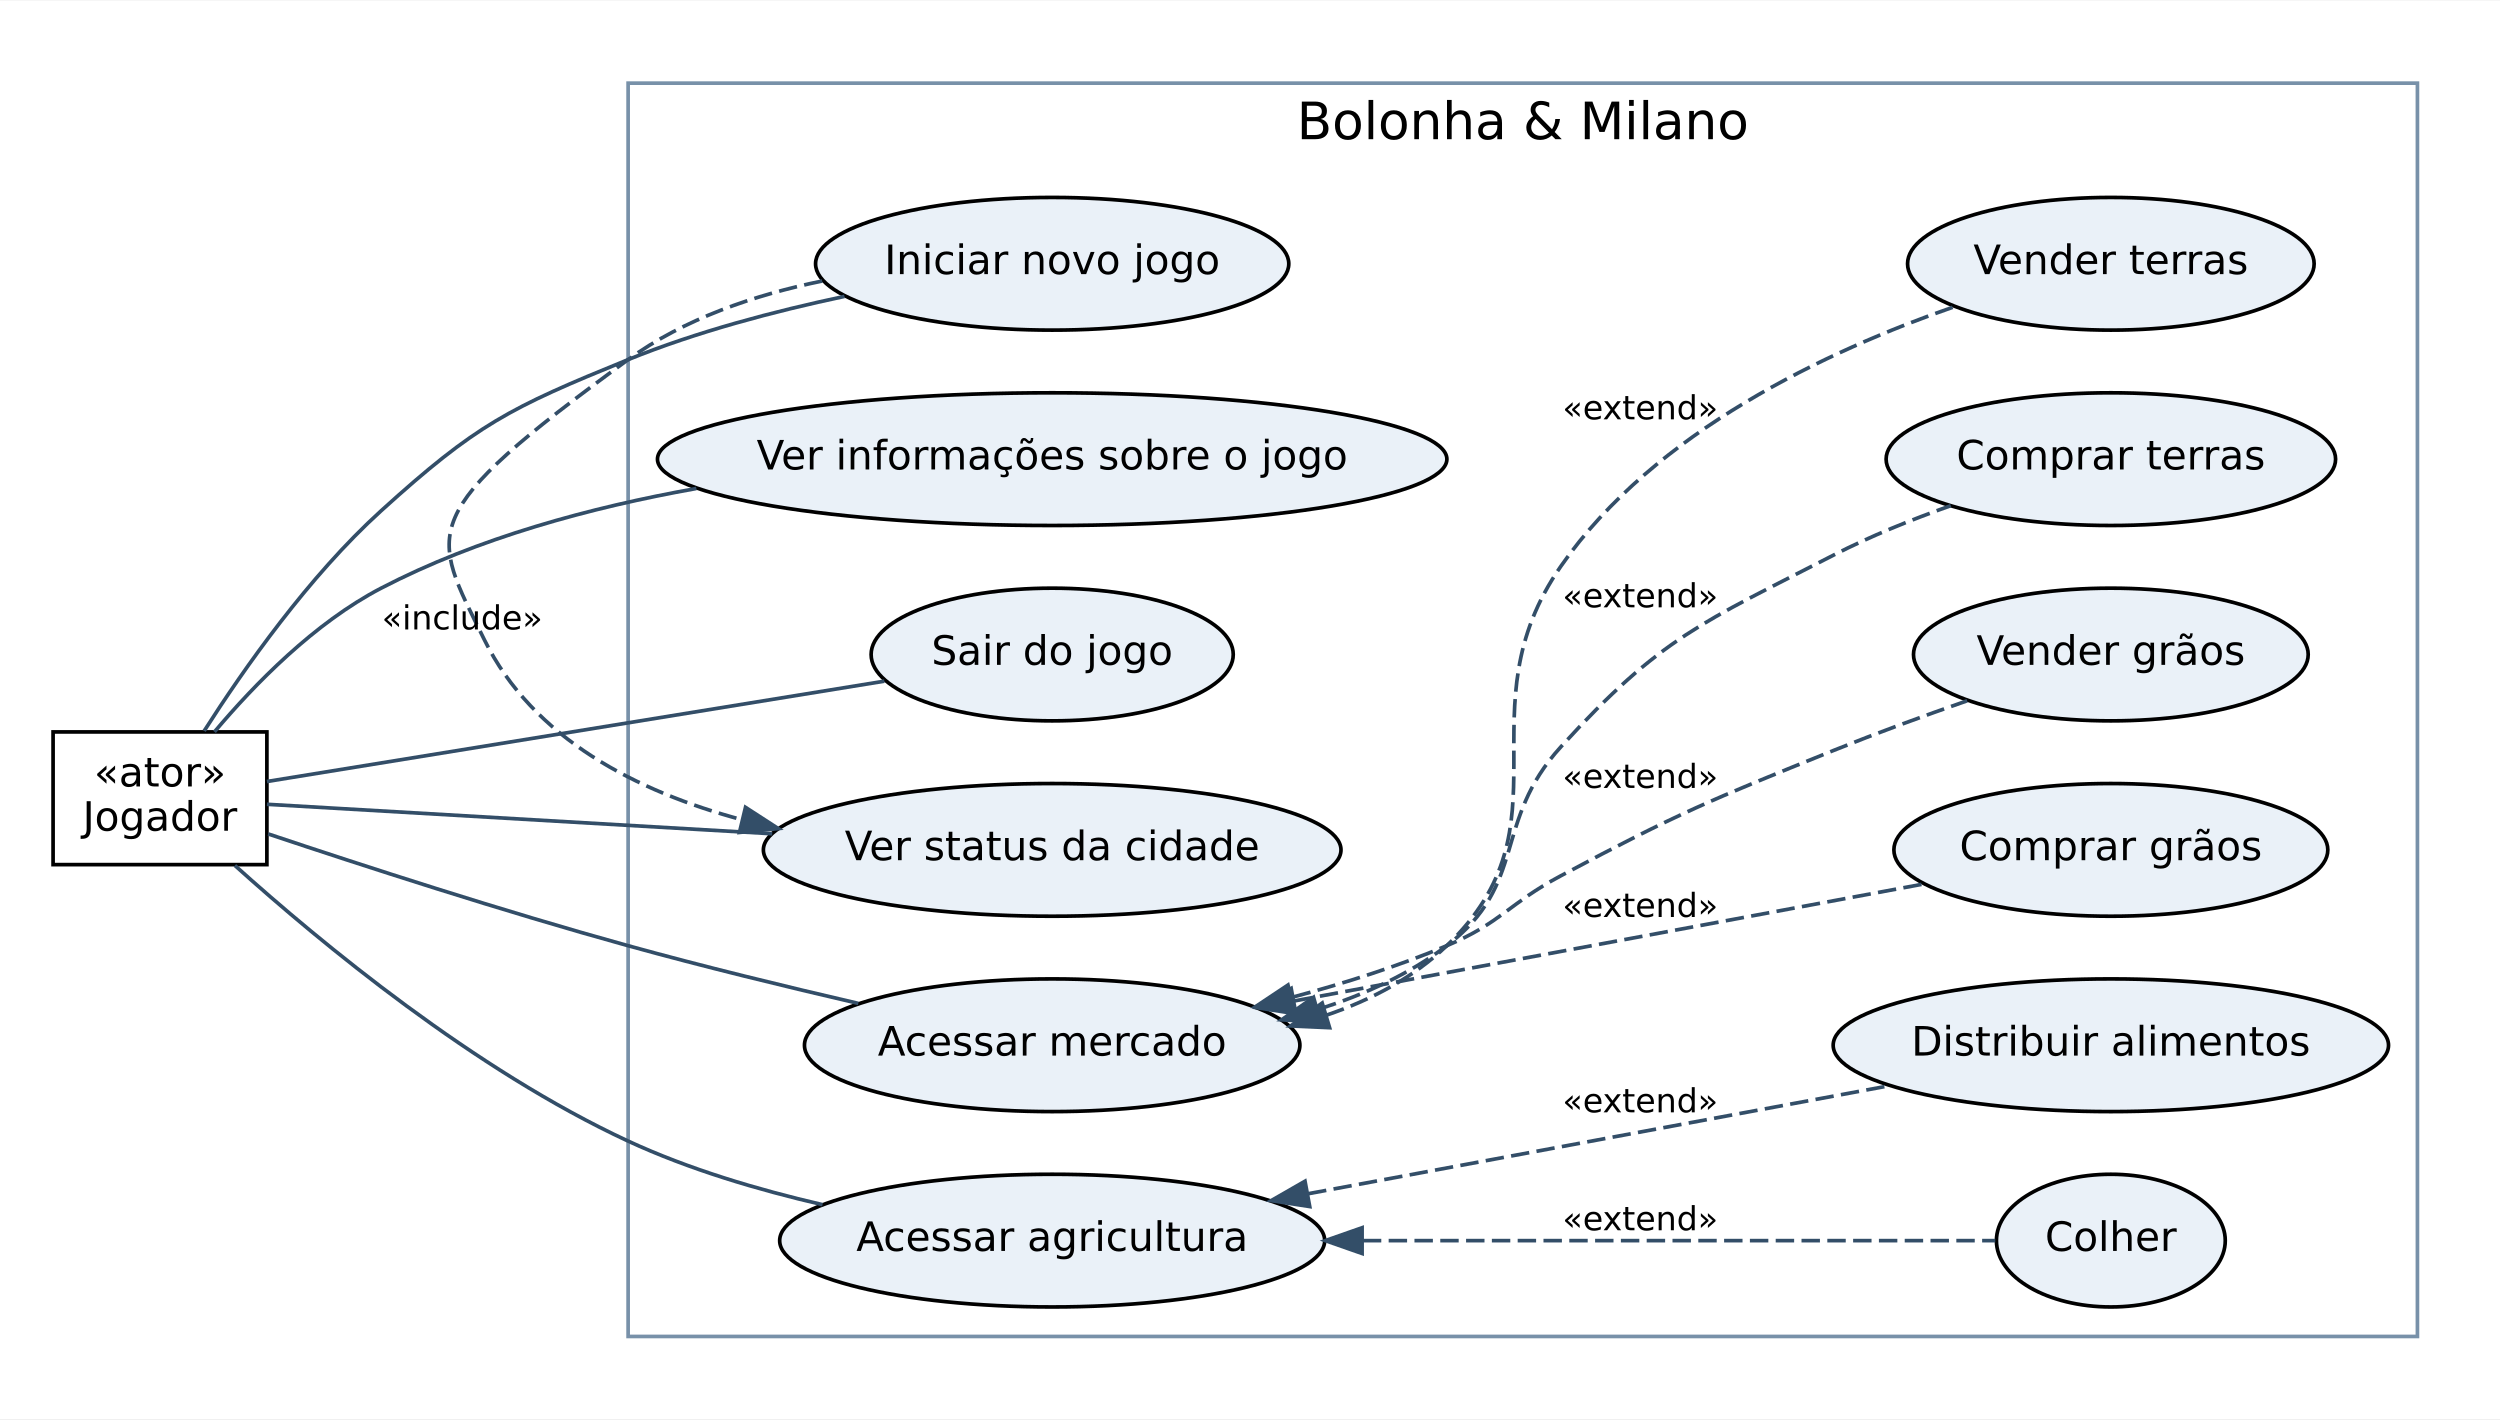
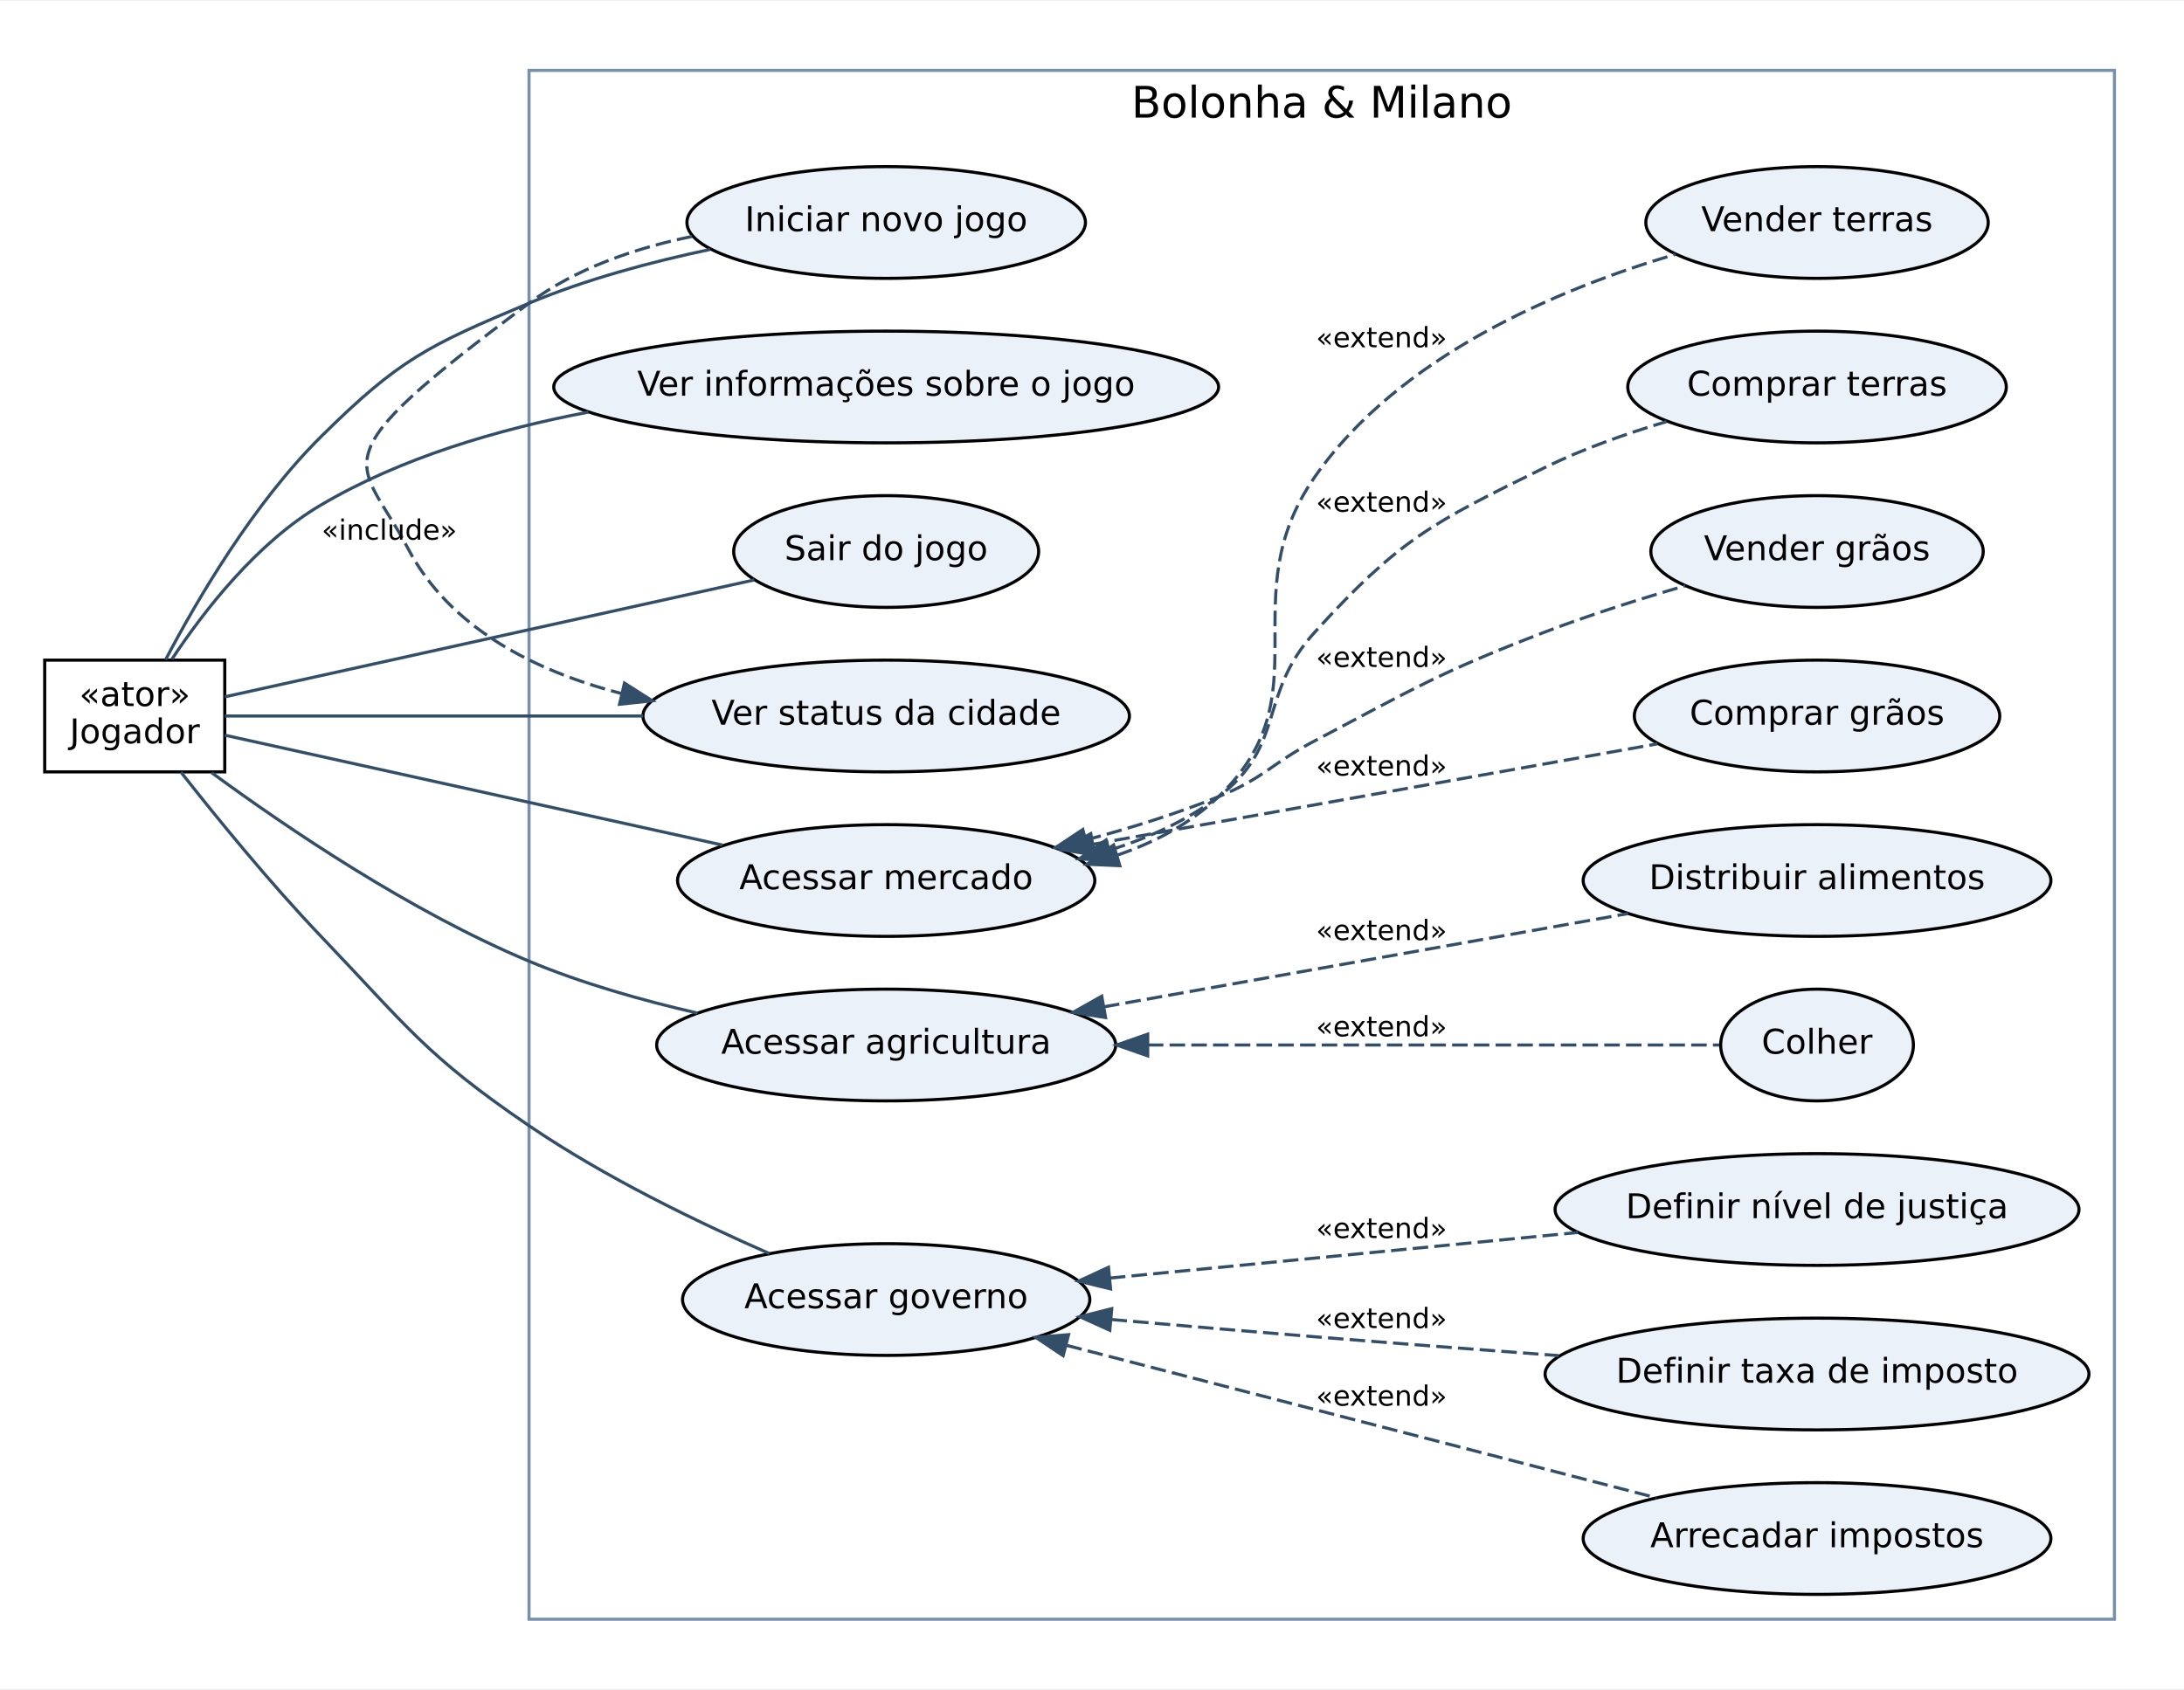
- <svg xmlns="http://www.w3.org/2000/svg" width="678pt" height="385pt" viewBox="0.00 0.00 678.21 384.80">
-   <g id="graph0" class="graph" transform="scale(1 1) rotate(0) translate(14.4 370.4)">
-     <polygon fill="white" stroke="transparent" points="-14.4,14.4 -14.4,-370.4 663.81,-370.4 663.81,14.4 -14.4,14.4" />
+ <svg xmlns="http://www.w3.org/2000/svg" width="703pt" height="544pt" viewBox="0.00 0.00 703.47 543.80">
+   <g id="graph0" class="graph" transform="scale(1 1) rotate(0) translate(14.4 529.4)">
+     <polygon fill="white" stroke="transparent" points="-14.4,14.4 -14.4,-529.4 689.07,-529.4 689.07,14.4 -14.4,14.4" />
    <g id="clust1" class="cluster">
-       <polygon fill="none" stroke="#7891a9" points="156,-8 156,-348 641.41,-348 641.41,-8 156,-8" />
-       <text text-anchor="middle" x="398.71" y="-332.8" font-family="DejaVu Sans" font-size="14.00">Bolonha &amp; Milano</text>
+       <polygon fill="none" stroke="#7891a9" points="156,-8 156,-507 666.67,-507 666.67,-8 156,-8" />
+       <text text-anchor="middle" x="411.33" y="-491.8" font-family="DejaVu Sans" font-size="14.00">Bolonha &amp; Milano</text>
    </g>
    <g id="node1" class="node">
-       <polygon fill="white" stroke="black" points="58,-172 0,-172 0,-136 58,-136 58,-172" />
-       <text text-anchor="middle" x="29" y="-157.2" font-family="DejaVu Sans" font-size="11.00">«ator»</text>
-       <text text-anchor="middle" x="29" y="-145.2" font-family="DejaVu Sans" font-size="11.00">Jogador</text>
+       <polygon fill="white" stroke="black" points="58,-317 0,-317 0,-281 58,-281 58,-317" />
+       <text text-anchor="middle" x="29" y="-302.2" font-family="DejaVu Sans" font-size="11.00">«ator»</text>
+       <text text-anchor="middle" x="29" y="-290.2" font-family="DejaVu Sans" font-size="11.00">Jogador</text>
    </g>
    <g id="node2" class="node">
-       <ellipse fill="#eaf1f8" stroke="black" cx="271.04" cy="-299" rx="64.19" ry="18" />
-       <text text-anchor="middle" x="271.04" y="-296.2" font-family="DejaVu Sans" font-size="11.00">Iniciar novo jogo</text>
+       <ellipse fill="#eaf1f8" stroke="black" cx="271.04" cy="-458" rx="64.19" ry="18" />
+       <text text-anchor="middle" x="271.04" y="-455.2" font-family="DejaVu Sans" font-size="11.00">Iniciar novo jogo</text>
    </g>
    <g id="edge1" class="edge">
-       <path fill="none" stroke="#334e68" d="M40.99,-172.27C51.76,-189.14 69.37,-214.21 89,-232 114.87,-255.44 123.67,-259.84 156,-273 174.53,-280.54 195.68,-286.13 214.69,-290.15" />
+       <path fill="none" stroke="#334e68" d="M38.95,-317.16C49.14,-336.57 67.23,-367.44 89,-389 114.14,-413.9 123.37,-418.31 156,-432 174.35,-439.7 195.36,-445.32 214.31,-449.31" />
    </g>
    <g id="node3" class="node">
-       <ellipse fill="#eaf1f8" stroke="black" cx="271.04" cy="-246" rx="107.08" ry="18" />
-       <text text-anchor="middle" x="271.04" y="-243.2" font-family="DejaVu Sans" font-size="11.00">Ver informações sobre o jogo</text>
+       <ellipse fill="#eaf1f8" stroke="black" cx="271.04" cy="-405" rx="107.08" ry="18" />
+       <text text-anchor="middle" x="271.04" y="-402.2" font-family="DejaVu Sans" font-size="11.00">Ver informações sobre o jogo</text>
    </g>
    <g id="edge2" class="edge">
-       <path fill="none" stroke="#334e68" d="M43.78,-172.02C54.64,-184.92 70.93,-201.6 89,-211 115.13,-224.59 145.86,-232.93 174.51,-238.04" />
+       <path fill="none" stroke="#334e68" d="M40.96,-317.28C51.34,-332.96 68.39,-354.88 89,-367 114.88,-382.22 146.01,-391.39 175.1,-396.9" />
    </g>
    <g id="node4" class="node">
-       <ellipse fill="#eaf1f8" stroke="black" cx="271.04" cy="-193" rx="49.12" ry="18" />
-       <text text-anchor="middle" x="271.04" y="-190.2" font-family="DejaVu Sans" font-size="11.00">Sair do jogo</text>
+       <ellipse fill="#eaf1f8" stroke="black" cx="271.04" cy="-352" rx="49.12" ry="18" />
+       <text text-anchor="middle" x="271.04" y="-349.2" font-family="DejaVu Sans" font-size="11.00">Sair do jogo</text>
    </g>
    <g id="edge3" class="edge">
-       <path fill="none" stroke="#334e68" d="M58.01,-158.55C99.19,-165.24 176.49,-177.8 225.51,-185.77" />
+       <path fill="none" stroke="#334e68" d="M58.01,-305.18C100.05,-314.47 179.76,-332.07 228.56,-342.84" />
    </g>
    <g id="node5" class="node">
-       <ellipse fill="#eaf1f8" stroke="black" cx="271.04" cy="-140" rx="78.35" ry="18" />
-       <text text-anchor="middle" x="271.04" y="-137.2" font-family="DejaVu Sans" font-size="11.00">Ver status da cidade</text>
+       <ellipse fill="#eaf1f8" stroke="black" cx="271.04" cy="-299" rx="78.35" ry="18" />
+       <text text-anchor="middle" x="271.04" y="-296.2" font-family="DejaVu Sans" font-size="11.00">Ver status da cidade</text>
    </g>
    <g id="edge4" class="edge">
-       <path fill="none" stroke="#334e68" d="M58.01,-152.37C91.4,-150.42 148.53,-147.09 195.09,-144.37" />
+       <path fill="none" stroke="#334e68" d="M58.01,-299C90.84,-299 146.64,-299 192.75,-299" />
    </g>
    <g id="node6" class="node">
-       <ellipse fill="#eaf1f8" stroke="black" cx="271.04" cy="-87" rx="67.2" ry="18" />
-       <text text-anchor="middle" x="271.04" y="-84.2" font-family="DejaVu Sans" font-size="11.00">Acessar mercado</text>
+       <ellipse fill="#eaf1f8" stroke="black" cx="271.04" cy="-246" rx="67.2" ry="18" />
+       <text text-anchor="middle" x="271.04" y="-243.2" font-family="DejaVu Sans" font-size="11.00">Acessar mercado</text>
    </g>
    <g id="edge5" class="edge">
-       <path fill="none" stroke="#334e68" d="M58.34,-144.33C83.76,-135.82 122.16,-123.36 156,-114 176.3,-108.38 198.82,-102.9 218.45,-98.35" />
+       <path fill="none" stroke="#334e68" d="M58.01,-292.82C97.21,-284.16 169.15,-268.28 218.26,-257.43" />
    </g>
    <g id="node7" class="node">
-       <ellipse fill="#eaf1f8" stroke="black" cx="271.04" cy="-34" rx="73.93" ry="18" />
-       <text text-anchor="middle" x="271.04" y="-31.2" font-family="DejaVu Sans" font-size="11.00">Acessar agricultura</text>
+       <ellipse fill="#eaf1f8" stroke="black" cx="271.04" cy="-193" rx="73.93" ry="18" />
+       <text text-anchor="middle" x="271.04" y="-190.2" font-family="DejaVu Sans" font-size="11.00">Acessar agricultura</text>
    </g>
    <g id="edge6" class="edge">
-       <path fill="none" stroke="#334e68" d="M49.32,-135.77C72.76,-114.67 114.31,-80.33 156,-61 172.43,-53.38 191.22,-47.8 208.74,-43.75" />
+       <path fill="none" stroke="#334e68" d="M53.79,-280.73C78.2,-262.82 117.89,-235.94 156,-220 173.08,-212.85 192.43,-207.38 210.27,-203.28" />
+     </g>
+     <g id="node8" class="node">
+       <ellipse fill="#eaf1f8" stroke="black" cx="271.04" cy="-111" rx="65.59" ry="18" />
+       <text text-anchor="middle" x="271.04" y="-108.2" font-family="DejaVu Sans" font-size="11.00">Acessar governo</text>
    </g>
    <g id="edge7" class="edge">
-       <path fill="none" stroke="#334e68" stroke-dasharray="5,2" d="M208.64,-294.32C190.36,-290.57 171.22,-284.09 156,-273 97.51,-230.39 102.29,-226.87 117,-197 130.18,-170.22 158.34,-155.81 187.02,-148.14" />
-       <polygon fill="#334e68" stroke="#334e68" points="187.84,-151.54 196.74,-145.78 186.2,-144.73 187.84,-151.54" />
-       <text text-anchor="middle" x="111" y="-199.8" font-family="DejaVu Sans" font-size="9.00">«include»</text>
-     </g>
-     <g id="node8" class="node">
-       <ellipse fill="#eaf1f8" stroke="black" cx="558.24" cy="-140" rx="58.86" ry="18" />
-       <text text-anchor="middle" x="558.24" y="-137.2" font-family="DejaVu Sans" font-size="11.00">Comprar grãos</text>
+       <path fill="none" stroke="#334e68" d="M43.89,-280.91C55.45,-266.2 72.61,-245.15 89,-228 116.82,-198.89 122.71,-189.66 156,-167 180.34,-150.43 210.31,-135.92 233.41,-125.82" />
    </g>
    <g id="edge8" class="edge">
-       <path fill="none" stroke="#334e68" stroke-dasharray="5,2" d="M336.78,-99.03C388.59,-108.66 460.18,-121.96 507.55,-130.76" />
-       <polygon fill="#334e68" stroke="#334e68" points="337.16,-95.54 326.69,-97.16 335.88,-102.42 337.16,-95.54" />
-       <text text-anchor="middle" x="430.58" y="-121.8" font-family="DejaVu Sans" font-size="9.00">«extend»</text>
+       <path fill="none" stroke="#334e68" stroke-dasharray="5,2" d="M208.51,-453.5C190.23,-449.76 171.12,-443.24 156,-432 86.02,-379.97 101.33,-382.9 117,-353 130.47,-327.29 157.82,-313.51 185.79,-306.23" />
+       <polygon fill="#334e68" stroke="#334e68" points="186.74,-309.6 195.68,-303.91 185.15,-302.78 186.74,-309.6" />
+       <text text-anchor="middle" x="111" y="-355.8" font-family="DejaVu Sans" font-size="9.00">«include»</text>
    </g>
    <g id="node9" class="node">
-       <ellipse fill="#eaf1f8" stroke="black" cx="558.24" cy="-193" rx="53.54" ry="18" />
-       <text text-anchor="middle" x="558.24" y="-190.2" font-family="DejaVu Sans" font-size="11.00">Vender grãos</text>
+       <ellipse fill="#eaf1f8" stroke="black" cx="570.87" cy="-299" rx="58.86" ry="18" />
+       <text text-anchor="middle" x="570.87" y="-296.2" font-family="DejaVu Sans" font-size="11.00">Comprar grãos</text>
    </g>
    <g id="edge9" class="edge">
-       <path fill="none" stroke="#334e68" stroke-dasharray="5,2" d="M336.29,-100.06C350.32,-103.82 364.91,-108.44 378.08,-114 392.96,-120.29 394.82,-125.39 409.08,-133 441.01,-150.04 449.52,-153.44 483.08,-167 494.72,-171.7 507.57,-176.38 519.26,-180.45" />
-       <polygon fill="#334e68" stroke="#334e68" points="336.75,-96.56 326.19,-97.47 335.01,-103.34 336.75,-96.56" />
-       <text text-anchor="middle" x="430.58" y="-156.8" font-family="DejaVu Sans" font-size="9.00">«extend»</text>
+       <path fill="none" stroke="#334e68" stroke-dasharray="5,2" d="M337.67,-257.68C392.45,-267.43 469.39,-281.12 519.43,-290.02" />
+       <polygon fill="#334e68" stroke="#334e68" points="338.17,-254.21 327.71,-255.91 336.94,-261.1 338.17,-254.21" />
+       <text text-anchor="middle" x="430.58" y="-279.8" font-family="DejaVu Sans" font-size="9.00">«extend»</text>
    </g>
    <g id="node10" class="node">
-       <ellipse fill="#eaf1f8" stroke="black" cx="558.24" cy="-246" rx="60.97" ry="18" />
-       <text text-anchor="middle" x="558.24" y="-243.2" font-family="DejaVu Sans" font-size="11.00">Comprar terras</text>
+       <ellipse fill="#eaf1f8" stroke="black" cx="570.87" cy="-352" rx="53.54" ry="18" />
+       <text text-anchor="middle" x="570.87" y="-349.2" font-family="DejaVu Sans" font-size="11.00">Vender grãos</text>
    </g>
    <g id="edge10" class="edge">
-       <path fill="none" stroke="#334e68" stroke-dasharray="5,2" d="M343.26,-96.75C355.68,-100.71 367.87,-106.25 378.08,-114 400.12,-130.74 390.42,-147.56 409.08,-168 436.17,-197.69 447.33,-201.62 483.08,-220 493.03,-225.12 504.21,-229.62 514.82,-233.38" />
-       <polygon fill="#334e68" stroke="#334e68" points="343.86,-93.28 333.28,-93.9 341.94,-100.01 343.86,-93.28" />
-       <text text-anchor="middle" x="430.58" y="-205.8" font-family="DejaVu Sans" font-size="9.00">«extend»</text>
+       <path fill="none" stroke="#334e68" stroke-dasharray="5,2" d="M335.33,-259.06C349.63,-262.85 364.57,-267.49 378.08,-273 392.83,-279.02 394.97,-283.59 409.08,-291 441.28,-307.93 449.11,-312.97 483.08,-326 497.62,-331.58 513.89,-336.73 528.38,-340.95" />
+       <polygon fill="#334e68" stroke="#334e68" points="336.11,-255.65 325.55,-256.58 334.38,-262.43 336.11,-255.65" />
+       <text text-anchor="middle" x="430.58" y="-314.8" font-family="DejaVu Sans" font-size="9.00">«extend»</text>
    </g>
    <g id="node11" class="node">
-       <ellipse fill="#eaf1f8" stroke="black" cx="558.24" cy="-299" rx="55.15" ry="18" />
-       <text text-anchor="middle" x="558.24" y="-296.2" font-family="DejaVu Sans" font-size="11.00">Vender terras</text>
+       <ellipse fill="#eaf1f8" stroke="black" cx="570.87" cy="-405" rx="60.97" ry="18" />
+       <text text-anchor="middle" x="570.87" y="-402.2" font-family="DejaVu Sans" font-size="11.00">Comprar terras</text>
    </g>
    <g id="edge11" class="edge">
-       <path fill="none" stroke="#334e68" stroke-dasharray="5,2" d="M345.45,-95.16C357.49,-99.28 368.98,-105.29 378.08,-114 412.6,-147.07 381.78,-177.75 409.08,-217 434.42,-253.45 481.42,-275.43 515.71,-287.33" />
-       <polygon fill="#334e68" stroke="#334e68" points="346.3,-91.76 335.71,-92.24 344.29,-98.46 346.3,-91.76" />
-       <text text-anchor="middle" x="430.58" y="-256.8" font-family="DejaVu Sans" font-size="9.00">«extend»</text>
+       <path fill="none" stroke="#334e68" stroke-dasharray="5,2" d="M343.21,-255.82C355.63,-259.77 367.84,-265.29 378.08,-273 399.88,-289.42 390.69,-305.83 409.08,-326 436.33,-355.89 446.76,-361.18 483.08,-379 495.36,-385.03 509.32,-389.96 522.4,-393.85" />
+       <polygon fill="#334e68" stroke="#334e68" points="343.8,-252.35 333.23,-252.97 341.88,-259.08 343.8,-252.35" />
+       <text text-anchor="middle" x="430.58" y="-364.8" font-family="DejaVu Sans" font-size="9.00">«extend»</text>
    </g>
    <g id="node12" class="node">
-       <ellipse fill="#eaf1f8" stroke="black" cx="558.24" cy="-34" rx="31.04" ry="18" />
-       <text text-anchor="middle" x="558.24" y="-31.2" font-family="DejaVu Sans" font-size="11.00">Colher</text>
+       <ellipse fill="#eaf1f8" stroke="black" cx="570.87" cy="-458" rx="55.15" ry="18" />
+       <text text-anchor="middle" x="570.87" y="-455.2" font-family="DejaVu Sans" font-size="11.00">Vender terras</text>
    </g>
    <g id="edge12" class="edge">
-       <path fill="none" stroke="#334e68" stroke-dasharray="5,2" d="M355.32,-34C412.97,-34 486.36,-34 526.89,-34" />
-       <polygon fill="#334e68" stroke="#334e68" points="355.12,-30.5 345.12,-34 355.12,-37.5 355.12,-30.5" />
-       <text text-anchor="middle" x="430.58" y="-36.8" font-family="DejaVu Sans" font-size="9.00">«extend»</text>
+       <path fill="none" stroke="#334e68" stroke-dasharray="5,2" d="M345.45,-254.16C357.49,-258.28 368.98,-264.29 378.08,-273 412.6,-306.07 381.78,-336.75 409.08,-376 436.27,-415.1 487.86,-436.68 525.29,-447.76" />
+       <polygon fill="#334e68" stroke="#334e68" points="346.3,-250.76 335.71,-251.24 344.29,-257.46 346.3,-250.76" />
+       <text text-anchor="middle" x="430.58" y="-417.8" font-family="DejaVu Sans" font-size="9.00">«extend»</text>
    </g>
    <g id="node13" class="node">
-       <ellipse fill="#eaf1f8" stroke="black" cx="558.24" cy="-87" rx="75.33" ry="18" />
-       <text text-anchor="middle" x="558.24" y="-84.2" font-family="DejaVu Sans" font-size="11.00">Distribuir alimentos</text>
+       <ellipse fill="#eaf1f8" stroke="black" cx="570.87" cy="-193" rx="31.04" ry="18" />
+       <text text-anchor="middle" x="570.87" y="-190.2" font-family="DejaVu Sans" font-size="11.00">Colher</text>
    </g>
    <g id="edge13" class="edge">
-       <path fill="none" stroke="#334e68" stroke-dasharray="5,2" d="M340.48,-46.72C388.67,-55.67 452.52,-67.54 498.43,-76.07" />
-       <polygon fill="#334e68" stroke="#334e68" points="340.91,-43.24 330.44,-44.85 339.63,-50.12 340.91,-43.24" />
-       <text text-anchor="middle" x="430.58" y="-68.8" font-family="DejaVu Sans" font-size="9.00">«extend»</text>
+       <path fill="none" stroke="#334e68" stroke-dasharray="5,2" d="M355.33,-193C416.63,-193 496.47,-193 539.39,-193" />
+       <polygon fill="#334e68" stroke="#334e68" points="355.28,-189.5 345.28,-193 355.28,-196.5 355.28,-189.5" />
+       <text text-anchor="middle" x="430.58" y="-195.8" font-family="DejaVu Sans" font-size="9.00">«extend»</text>
+     </g>
+     <g id="node14" class="node">
+       <ellipse fill="#eaf1f8" stroke="black" cx="570.87" cy="-246" rx="75.33" ry="18" />
+       <text text-anchor="middle" x="570.87" y="-243.2" font-family="DejaVu Sans" font-size="11.00">Distribuir alimentos</text>
+     </g>
+     <g id="edge14" class="edge">
+       <path fill="none" stroke="#334e68" stroke-dasharray="5,2" d="M341.21,-205.31C392.34,-214.41 461.25,-226.67 510.02,-235.35" />
+       <polygon fill="#334e68" stroke="#334e68" points="341.7,-201.84 331.24,-203.53 340.47,-208.73 341.7,-201.84" />
+       <text text-anchor="middle" x="430.58" y="-226.8" font-family="DejaVu Sans" font-size="9.00">«extend»</text>
+     </g>
+     <g id="node15" class="node">
+       <ellipse fill="#eaf1f8" stroke="black" cx="570.87" cy="-34" rx="75.33" ry="18" />
+       <text text-anchor="middle" x="570.87" y="-31.2" font-family="DejaVu Sans" font-size="11.00">Arrecadar impostos</text>
+     </g>
+     <g id="edge15" class="edge">
+       <path fill="none" stroke="#334e68" stroke-dasharray="5,2" d="M329.16,-96.23C384.13,-82.02 466.46,-60.74 519.16,-47.11" />
+       <polygon fill="#334e68" stroke="#334e68" points="328.04,-92.91 319.23,-98.8 329.79,-99.68 328.04,-92.91" />
+       <text text-anchor="middle" x="430.58" y="-76.8" font-family="DejaVu Sans" font-size="9.00">«extend»</text>
+     </g>
+     <g id="node16" class="node">
+       <ellipse fill="#eaf1f8" stroke="black" cx="570.87" cy="-87" rx="87.59" ry="18" />
+       <text text-anchor="middle" x="570.87" y="-84.2" font-family="DejaVu Sans" font-size="11.00">Definir taxa de imposto</text>
+     </g>
+     <g id="edge16" class="edge">
+       <path fill="none" stroke="#334e68" stroke-dasharray="5,2" d="M343.59,-104.56C364.68,-102.71 387.8,-100.73 409.08,-99 434.61,-96.93 462.43,-94.81 487.64,-92.93" />
+       <polygon fill="#334e68" stroke="#334e68" points="343.07,-101.09 333.42,-105.46 343.69,-108.06 343.07,-101.09" />
+       <text text-anchor="middle" x="430.58" y="-101.8" font-family="DejaVu Sans" font-size="9.00">«extend»</text>
+     </g>
+     <g id="node17" class="node">
+       <ellipse fill="#eaf1f8" stroke="black" cx="570.87" cy="-140" rx="84.38" ry="18" />
+       <text text-anchor="middle" x="570.87" y="-137.2" font-family="DejaVu Sans" font-size="11.00">Definir nível de justiça</text>
+     </g>
+     <g id="edge17" class="edge">
+       <path fill="none" stroke="#334e68" stroke-dasharray="5,2" d="M343.1,-117.92C388.56,-122.35 447.48,-128.08 493.87,-132.6" />
+       <polygon fill="#334e68" stroke="#334e68" points="343.32,-114.42 333.03,-116.94 342.64,-121.39 343.32,-114.42" />
+       <text text-anchor="middle" x="430.58" y="-130.8" font-family="DejaVu Sans" font-size="9.00">«extend»</text>
    </g>
  </g>
</svg>
